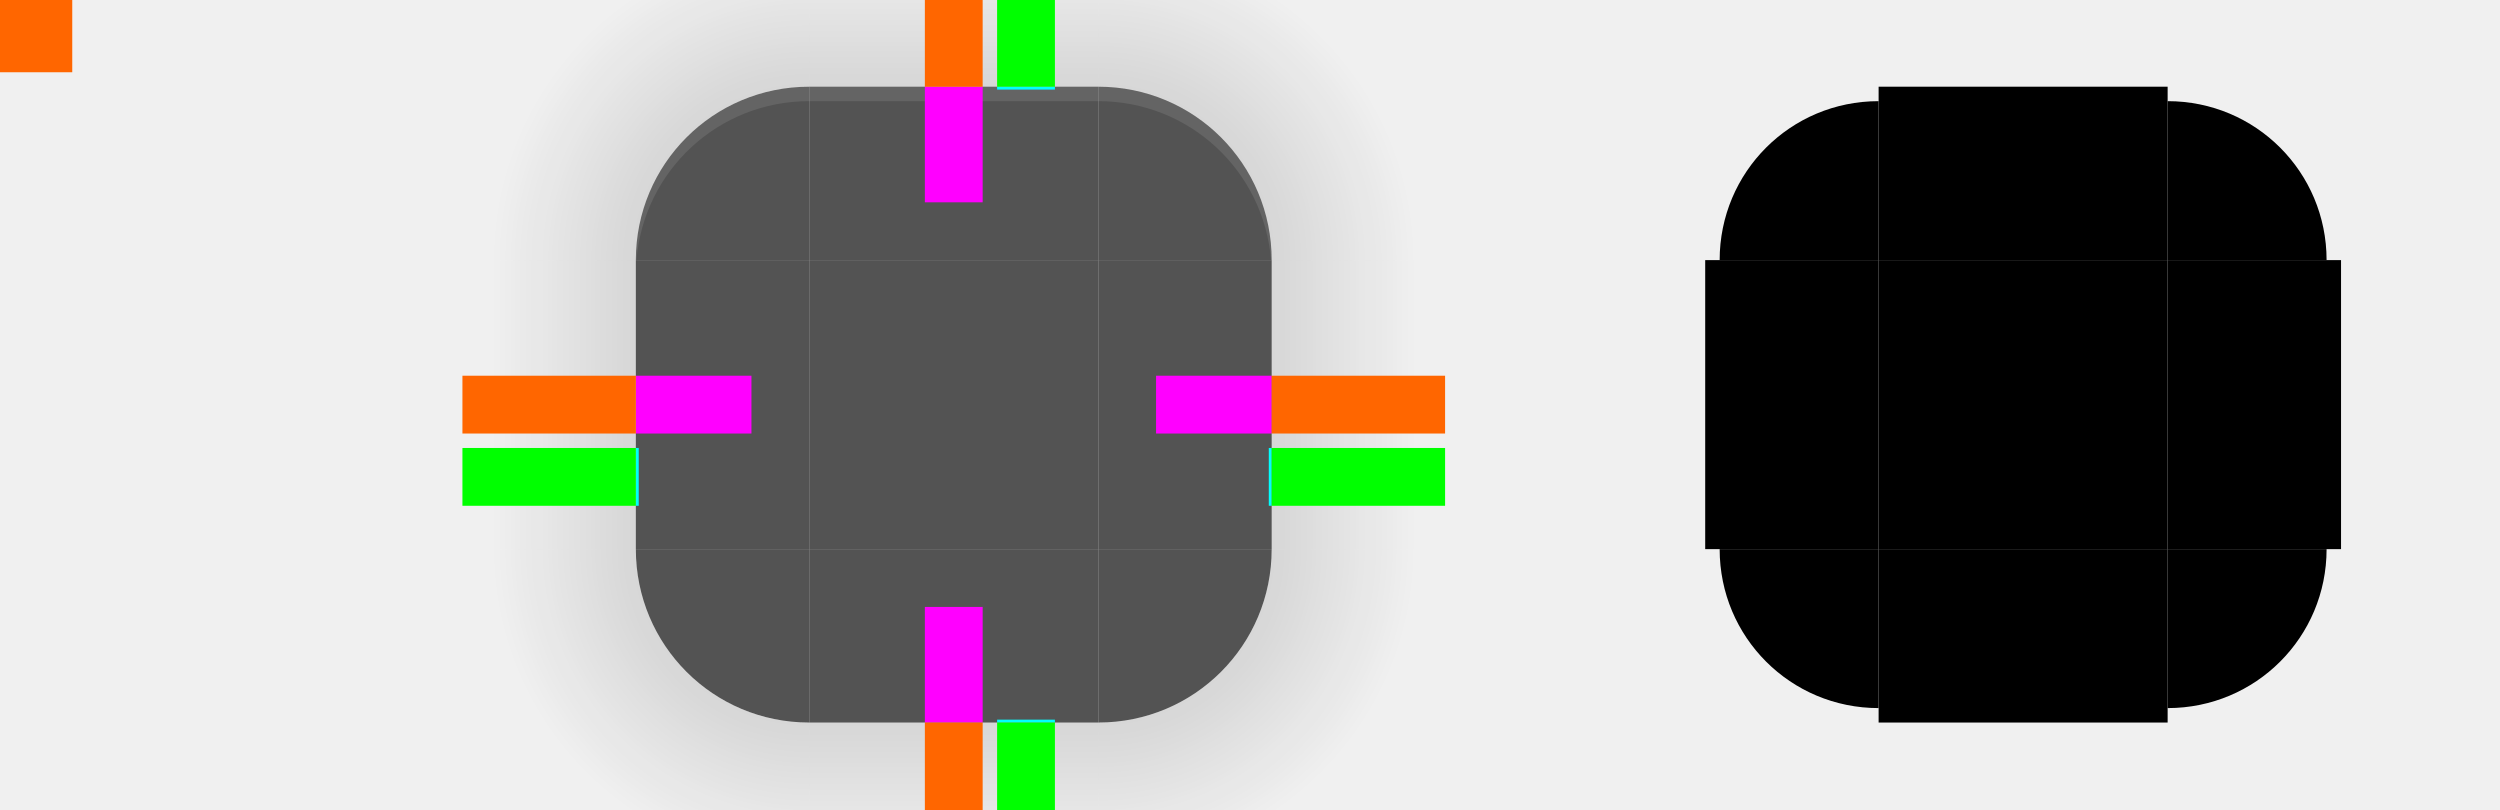
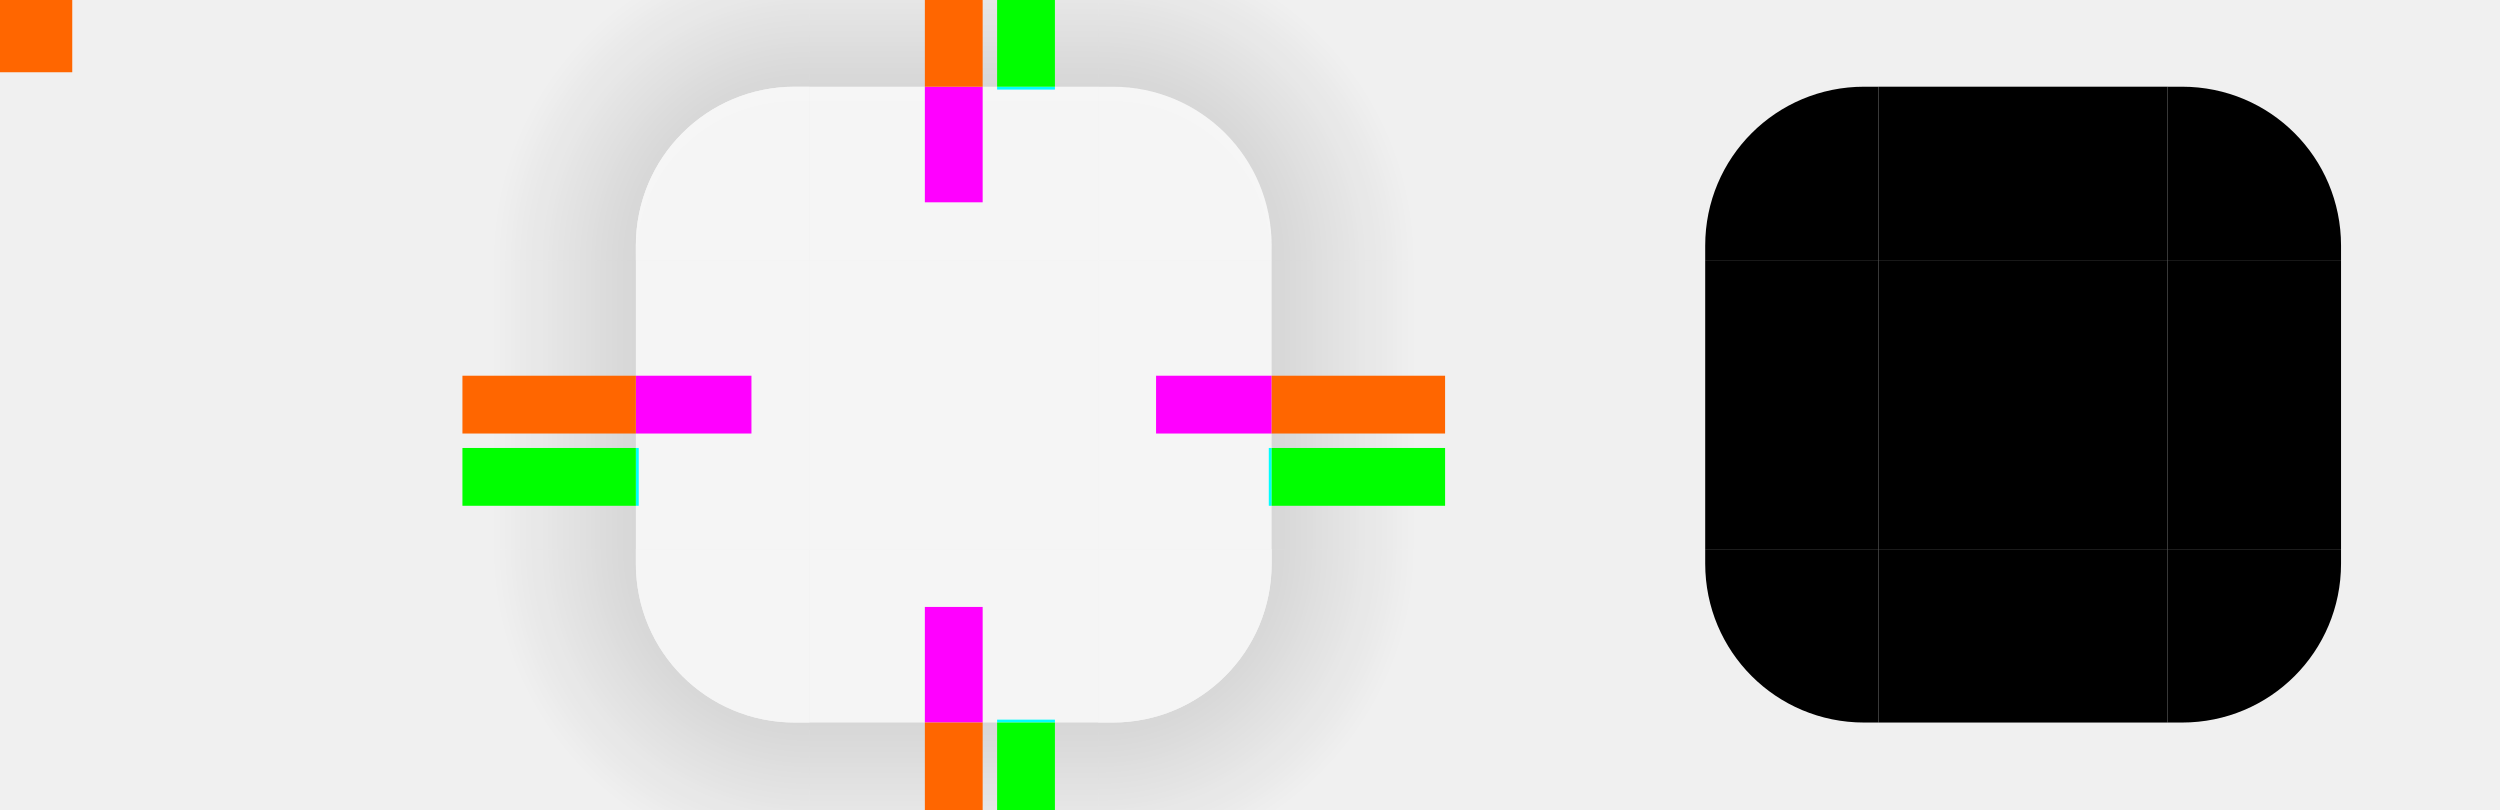
<svg xmlns="http://www.w3.org/2000/svg" xmlns:xlink="http://www.w3.org/1999/xlink" width="173" height="56" version="1.1" viewBox="0 0 173 56" id="svg87">
  <style id="current-color-scheme" type="text/css">.ColorScheme-Text {
-         color:#dfdfdf;
-         stop-color:#dfdfdf;
+         color:#444444;
+         stop-color:#444444;
      }
      .ColorScheme-Background {
-         color:#2c2c2c;
-         stop-color:#2c2c2c;
+         color:#f5f5f5;
+         stop-color:#f5f5f5;
      }
      .ColorScheme-Highlight {
        color:#3281ea;
        stop-color:#3281ea;
      }
      .ColorScheme-ViewText {
-         color:#dfdfdf;
-         stop-color:#dfdfdf;
+         color:#444444;
+         stop-color:#444444;
      }
      .ColorScheme-ViewBackground {
-         color:#2c2c2c;
-         stop-color:#2c2c2c;
+         color:#f5f5f5;
+         stop-color:#f5f5f5;
      }
      .ColorScheme-ViewHover {
-         color:#4d4d4d;
-         stop-color:#4d4d4d;
+         color:#e1e1e1;
+         stop-color:#e1e1e1;
      }
      .ColorScheme-ViewFocus{
        color:#3281ea;
        stop-color:#3281ea;
      }
      .ColorScheme-ButtonText {
-         color:#dfdfdf;
-         stop-color:#dfdfdf;
+         color:#444444;
+         stop-color:#444444;
      }
      .ColorScheme-ButtonBackground {
-         color:#2c2c2c;
-         stop-color:#2c2c2c;
+         color:#f5f5f5;
+         stop-color:#f5f5f5;
      }
      .ColorScheme-ButtonHover {
-         color:#4d4d4d;
-         stop-color:#4d4d4d;
+         color:#e1e1e1;
+         stop-color:#e1e1e1;
      }
      .ColorScheme-ButtonFocus{
        color:#3281ea;
        stop-color:#3281ea;
      }</style>
  <defs id="defs16">
+     <style type="text/css" id="style3">.ColorScheme-Text {
+         color:#444444;
+       }
+       .ColorScheme-Background {
+         color:#f5f5f5;
+       }
+       .ColorScheme-Highlight {
+         color:#3281ea;
+       }
+       .ColorScheme-ViewText {
+         color:#444444;
+       }
+       .ColorScheme-ViewBackground {
+         color:#f5f5f5;
+       }
+       .ColorScheme-ViewHover {
+         color:#e1e1e1;
+       }
+       .ColorScheme-ViewFocus{
+         color:#3281ea;
+       }
+       .ColorScheme-ButtonText {
+         color:#444444;
+       }
+       .ColorScheme-ButtonBackground {
+         color:#f5f5f5;
+       }
+       .ColorScheme-ButtonHover {
+         color:#e1e1e1;
+       }
+       .ColorScheme-ButtonFocus{
+         color:#3281ea;
+       }</style>
+     <radialGradient id="radialGradient994" cx="78.509" cy="10" r="6" gradientTransform="matrix(1.1637e-7 -2.6667 2.6667 1.1637e-7 11.333 221.36)" gradientUnits="userSpaceOnUse" xlink:href="#linearGradient919" />
+     <linearGradient id="linearGradient919">
+       <stop stop-color="#000000" stop-opacity=".667" offset="0" id="stop6" />
+       <stop stop-color="#000000" stop-opacity=".15" offset=".562" id="stop8" />
+       <stop stop-color="#000000" stop-opacity="0" offset="1" id="stop10" />
+     </linearGradient>
+     <linearGradient id="linearGradient927" x1="-10" x2="-26" y1="946.86" y2="946.86" gradientTransform="matrix(1 0 0 .85714 0 135.77)" gradientUnits="userSpaceOnUse" xlink:href="#linearGradient919" />
+     <linearGradient id="linearGradient942" x1="-10" x2="-26" y1="946.86" y2="946.86" gradientTransform="matrix(0 1 -.85714 0 804.6 954.36)" gradientUnits="userSpaceOnUse" xlink:href="#linearGradient919" />
+     <linearGradient id="linearGradient4948" x1="-16" x2="-8" y1="932.36" y2="932.36" gradientUnits="userSpaceOnUse" xlink:href="#linearGradient919" />
    <linearGradient id="linearGradient4270">
      <stop style="stop-color:#000000;stop-opacity:0.667" offset="0" id="stop4272" />
      <stop style="stop-color:#000000;stop-opacity:0;" offset="1" id="stop4274" />
    </linearGradient>
+     <radialGradient r="6" fy="12" fx="77" cy="12" cx="77" gradientTransform="matrix(-1.7060938e-5,-3.666662,3.666664,-1.7058579e-5,12.0014,300.3331)" gradientUnits="userSpaceOnUse" id="radialGradient906" xlink:href="#linearGradient4270" />
+     <radialGradient r="6" fy="12" fx="77" cy="12" cx="77" gradientTransform="matrix(-1.7060938e-5,-3.666662,3.666664,-1.7058579e-5,12.0014,300.3331)" gradientUnits="userSpaceOnUse" id="radialGradient914" xlink:href="#linearGradient4270" />
+     <radialGradient r="6" fy="12" fx="77" cy="12" cx="77" gradientTransform="matrix(-1.7060938e-5,-3.666662,3.666664,-1.7058579e-5,12.0014,300.3331)" gradientUnits="userSpaceOnUse" id="radialGradient929" xlink:href="#linearGradient4270" />
+     <radialGradient r="6" fy="12" fx="77" cy="12" cx="77" gradientTransform="matrix(-1.7060938e-5,-3.666662,3.666664,-1.7058579e-5,12.0014,300.3331)" gradientUnits="userSpaceOnUse" id="radialGradient969" xlink:href="#linearGradient4270" />
    <radialGradient r="6" fy="12" fx="77" cy="12" cx="77" gradientTransform="matrix(-1.7060938e-5,-3.666662,3.666664,-1.7058579e-5,12.0014,300.3331)" gradientUnits="userSpaceOnUse" id="radialGradient994-3" xlink:href="#linearGradient4270" />
+     <radialGradient r="6" fy="12" fx="77" cy="12" cx="77" gradientTransform="matrix(-1.7060938e-5,-3.666662,3.666664,-1.7058579e-5,12.0014,300.3331)" gradientUnits="userSpaceOnUse" id="radialGradient1254" xlink:href="#linearGradient4270" />
    <linearGradient gradientTransform="matrix(1.500003,0,0,1,458.1841,0)" y2="-35" x2="-905.362" y1="-35" x1="-916.362" gradientUnits="userSpaceOnUse" id="linearGradient4920" xlink:href="#linearGradient4270" />
+     <radialGradient r="6" fy="12" fx="77" cy="12" cx="77" gradientTransform="matrix(-1.7060938e-5,-3.666662,3.666664,-1.7058579e-5,12.0014,300.3331)" gradientUnits="userSpaceOnUse" id="radialGradient1293" xlink:href="#linearGradient4270" />
+     <radialGradient r="6" fy="12" fx="77" cy="12" cx="77" gradientTransform="matrix(-1.7060938e-5,-3.666662,3.666664,-1.7058579e-5,12.0014,300.3331)" gradientUnits="userSpaceOnUse" id="radialGradient1309" xlink:href="#linearGradient4270" />
+     <radialGradient r="6" fy="12" fx="77" cy="12" cx="77" gradientTransform="matrix(-1.7060938e-5,-3.666662,3.666664,-1.7058579e-5,12.0014,300.3331)" gradientUnits="userSpaceOnUse" id="radialGradient1317" xlink:href="#linearGradient4270" />
  </defs>
  <rect y="2.6171874e-06" x="0" height="5" width="5" id="hint-tile-center" style="fill:#ff6600;fill-opacity:1;stroke:none" />
-   <rect y="72" x="56" height="20" width="20" id="shadow-center" style="fill:none" />
+   <text xml:space="preserve" style="font-style:normal;font-variant:normal;font-weight:bold;font-stretch:normal;font-size:14px;line-height:125%;font-family:'Gill Sans';text-align:justify;writing-mode:lr-tb;text-anchor:start;fill:#000000;fill-opacity:1;stroke:none" x="195.142" y="-769.768" id="text4270" />
+   <g id="g3041" transform="matrix(-0.75,0,0,0.75,130.3076,-233.5208)" style="opacity:0.979" />
+   <rect class="ColorScheme-Background" y="72" x="56" height="20" width="20" id="shadow-center" style="color:#f5f5f5;opacity:0;fill:#000000;fill-opacity:1;stroke:none;stroke-width:0.625;stop-color:#f5f5f5" />
+   <g transform="matrix(1,0,0,-1,31,960.3621)" id="use912" />
+   <g transform="rotate(180,50.5,480.1811)" id="use919" />
+   <g transform="rotate(90,502.6811,495.6811)" id="use926" />
  <g transform="matrix(0.6250009,0,0,-1.999996,44.12499,1870.721)" id="bottom">
-     <rect class="ColorScheme-Background" transform="matrix(0,-1,-1,0,0,0)" id="rect1108" width="6" height="32" x="-916.362" y="-51" fill="currentColor" style="opacity:0.8;stroke-width:1.095" />
+     <rect class="ColorScheme-Background" transform="matrix(0,-1,-1,0,0,0)" id="rect1108" width="6" height="32" x="-916.362" y="-51" fill="currentColor" style="opacity:1;stroke-width:1.095" />
  </g>
  <g transform="matrix(0,-0.6250009,-1.999996,0,1908.721,49.87506)" id="right">
-     <rect class="ColorScheme-Background" transform="matrix(0,-1,-1,0,0,0)" id="rect1096" width="6" height="32" x="-916.362" y="-51" fill="currentColor" style="opacity:0.8;stroke-width:1.095" />
+     <rect class="ColorScheme-Background" transform="matrix(0,-1,-1,0,0,0)" id="rect1096" width="6" height="32" x="-916.362" y="-51" fill="currentColor" style="opacity:1;stroke-width:1.095" />
  </g>
  <g transform="matrix(0,-0.6250009,1.999996,0,-1776.721,49.87506)" id="left">
-     <rect class="ColorScheme-Background" transform="matrix(0,-1,-1,0,0,0)" id="rect1120" width="6" height="32" x="-916.362" y="-51" fill="currentColor" style="opacity:0.8;stroke-width:1.095" />
+     <rect class="ColorScheme-Background" transform="matrix(0,-1,-1,0,0,0)" id="rect1120" width="6" height="32" x="-916.362" y="-51" fill="currentColor" style="opacity:1;stroke-width:1.095" />
  </g>
  <use x="0" y="0" xlink:href="#shadow-topleft" id="shadow-bottomleft" transform="rotate(-90,66.00001,28.00001)" width="100%" height="100%" />
  <use x="0" y="0" xlink:href="#shadow-top" id="shadow-bottom" transform="matrix(1,0,0,-1,1.867433e-7,56.00004)" width="100%" height="100%" />
  <use x="0" y="0" xlink:href="#shadow-top" id="shadow-right" transform="matrix(0,-1,-1,0,93.99994,94.00003)" width="100%" height="100%" />
  <use x="0" y="0" xlink:href="#shadow-top" id="shadow-left" transform="rotate(-90,66.00004,27.99999)" width="100%" height="100%" />
  <g transform="translate(60.00003,-932.3622)" id="shadow-topleft">
-     <path id="path4828" style="opacity:0.35;fill:url(#radialGradient994-3);fill-opacity:1;fill-rule:evenodd;stroke:none;stroke-width:2px;stroke-linecap:butt;stroke-linejoin:miter;stroke-opacity:1" d="M 32 -6 L 32 18 L 44 18 C 44 11.352 49.352 6 56 6 L 56 -6 L 32 -6 z " transform="translate(-60.00003,932.3622)" />
+     <path id="path4828" style="opacity:0.35;fill:url(#radialGradient994-3);fill-opacity:1;fill-rule:evenodd;stroke:none;stroke-width:2px;stroke-linecap:butt;stroke-linejoin:miter;stroke-opacity:1" d="M 32,-6 V 18 H 44 V 17 C 44,10.906 48.906,6 55,6 h 1 V -6 Z" transform="translate(-60.00003,932.3622)" />
  </g>
  <g transform="matrix(0.6250009,0,0,1.999996,44.12496,-1814.721)" id="top">
-     <rect class="ColorScheme-Background" transform="matrix(0,-1,-1,0,0,0)" id="rect4152" width="6" height="32" x="-916.362" y="-51" fill="currentColor" style="opacity:0.8" />
-     <rect transform="matrix(0,-1,-1,0,0,0)" id="rect1058" width="0.5" height="32" x="-910.862" y="-51" style="fill:#ffffff;opacity:0.1" />
+     <rect class="ColorScheme-Background" transform="matrix(0,-1,-1,0,0,0)" id="rect4152" width="6" height="32" x="-916.362" y="-51" fill="currentColor" style="opacity:1;stroke-width:1.095" />
+     <rect class="ColorScheme-Background" transform="matrix(0,-1,-1,0,0,0)" id="rect1058" width="0.5" height="32" x="-910.862" y="-51" style="fill:#ffffff;opacity:0.1" />
  </g>
  <g transform="translate(31,-904.3622)" id="topleft">
-     <path id="path915" style="opacity:0.8" class="ColorScheme-Background" d="M 25 910.362 C 18.352 910.362 13 915.714 13 922.362 L 25 922.362 L 25 910.362 z " fill="currentColor" />
-     <path id="path1" style="opacity:0.1;fill:#ffffff" class="ColorScheme-Background" d="M 25 910.362 C 18.352 910.362 13 915.714 13 922.362 L 13.045 922.362 C 13.55 916.186 18.689 911.362 25 911.362 L 25 910.362 z " />
+     <path id="path915" d="m 24,910.362 c -6.094,0 -11,4.906 -11,11 v 1 H 25 v -12 z" fill="currentColor" class="ColorScheme-Background" style="opacity:1;stroke-width:1.2" />
+     <path id="path1017" d="M 55 6 C 48.906 6 44 10.906 44 17 L 44 18 C 44 11.906 48.906 7 55 7 L 56 7 L 56 6 L 55 6 z " transform="translate(-31,904.3622)" style="fill:#ffffff;opacity:0.1" />
  </g>
-   <rect id="center" width="20" height="20" x="56" y="18" class="ColorScheme-Background" fill="currentColor" style="opacity:0.8" />
+   <rect id="center" width="20" height="20" x="56" y="18" class="ColorScheme-Background" fill="currentColor" style="opacity:1" />
  <rect y="6" x="64" height="8" width="4" id="hint-top-margin" style="fill:#ff00ff;fill-opacity:1;stroke:none;stroke-width:1.155" />
  <rect style="fill:#ff00ff;fill-opacity:1;stroke:none;stroke-width:1.155" id="hint-bottom-margin" width="4" height="8" x="64" y="42" />
  <rect transform="rotate(90)" style="fill:#ff00ff;fill-opacity:1;stroke:none;stroke-width:1.155" id="hint-right-margin" width="4" height="8" x="26" y="-88" />
  <rect transform="rotate(90)" y="-52" x="26" height="8" width="4" id="hint-left-margin" style="fill:#ff00ff;fill-opacity:1;stroke:none;stroke-width:1.155" />
  <g transform="matrix(0.625,0,0,1.333333,44.12501,-1203.816)" id="shadow-top">
    <rect y="-51" x="-916.362" height="32" width="6" id="rect4820" style="opacity:1;fill:none;fill-opacity:1;stroke:none" transform="matrix(0,-1,-1,0,0,0)" />
    <rect y="-51" x="-907.362" height="32" width="9" id="rect4822" style="opacity:0.35;fill:url(#linearGradient4920);fill-opacity:1;stroke:none;stroke-width:1.225" transform="matrix(0,-1,-1,0,0,0)" />
    <rect transform="matrix(0,-1,-1,0,0,0)" style="opacity:1;fill:none;fill-opacity:1;stroke:none" id="rect4824" width="1" height="32" x="-911.362" y="-51" />
  </g>
  <rect style="fill:#ff6600;fill-opacity:1;stroke:none;stroke-width:1.414" id="shadow-hint-top-margin" width="4" height="12" x="64" y="-6" />
  <rect y="50" x="64" height="12" width="4" id="shadow-hint-bottom-margin" style="fill:#ff6600;fill-opacity:1;stroke:none;stroke-width:1.414" />
  <rect y="-100" x="26" height="12" width="4" id="shadow-hint-right-margin" style="fill:#ff6600;fill-opacity:1;stroke:none;stroke-width:1.414" transform="rotate(90)" />
  <rect style="fill:#ff6600;fill-opacity:1;stroke:none;stroke-width:1.414" id="shadow-hint-left-margin" width="4" height="12" x="26" y="-44" transform="rotate(90)" />
  <use height="100%" width="100%" transform="matrix(-1,0,0,1,132,-2e-5)" id="topright" xlink:href="#topleft" y="0" x="0" />
-   <rect class="ColorScheme-Background" y="72" x="56" height="20" width="20" id="shadow-center-5" style="color:#2c2c2c;opacity:0;fill:#000000;fill-opacity:1;stroke:none;stroke-width:0.625;stop-color:#2c2c2c" />
+   <rect class="ColorScheme-Background" y="72" x="56" height="20" width="20" id="shadow-center-5" style="color:#f5f5f5;opacity:0;fill:#000000;fill-opacity:1;stroke:none;stroke-width:0.625;stop-color:#f5f5f5" />
  <rect style="fill:#00ffff;fill-opacity:1;stroke:none;stroke-width:0.183" id="hint-top-inset" width="4" height="0.2" x="69" y="6" />
  <rect y="49.8" x="69" height="0.2" width="4" id="hint-bottom-inset" style="fill:#00ffff;fill-opacity:1;stroke:none;stroke-width:0.183" />
  <rect y="-88" x="31" height="0.2" width="4" id="hint-right-inset" style="fill:#00ffff;fill-opacity:1;stroke:none;stroke-width:0.183" transform="rotate(90)" />
  <rect style="fill:#00ffff;fill-opacity:1;stroke:none;stroke-width:0.183" id="hint-left-inset" width="4" height="0.2" x="31" y="-44.2" transform="rotate(90)" />
  <rect y="-6" x="69" height="12" width="4" id="shadow-hint-top-inset" style="fill:#00ff00;fill-opacity:1;stroke:none;stroke-width:1.414" />
  <rect style="fill:#00ff00;fill-opacity:1;stroke:none;stroke-width:1.414" id="shadow-hint-bottom-inset" width="4" height="12" x="69" y="50" />
  <rect transform="rotate(90)" style="fill:#00ff00;fill-opacity:1;stroke:none;stroke-width:1.414" id="shadow-hint-right-inset" width="4" height="12" x="31" y="-100" />
  <rect transform="rotate(90)" y="-44" x="31" height="12" width="4" id="shadow-hint-left-inset" style="fill:#00ff00;fill-opacity:1;stroke:none;stroke-width:1.414" />
  <use x="0" y="0" xlink:href="#shadow-topleft" id="shadow-topright" transform="rotate(90,65.99999,28.00001)" width="100%" height="100%" />
  <use x="0" y="0" xlink:href="#shadow-topleft" id="shadow-bottomright" transform="rotate(180,66,28.00001)" width="100%" height="100%" />
  <g transform="matrix(0.6250009,0,0,1.999996,118.125,-1814.721)" id="mask-top">
    <rect transform="matrix(0,-1,-1,0,0,0)" id="rect4152-3" width="6" height="32" x="-916.362" y="-51" />
  </g>
  <g transform="translate(105,-904.3622)" id="mask-topleft">
-     <path id="path915-6" style="stroke-width:0.917" d="M 25 911.362 C 18.906 911.362 14 916.268 14 922.362 L 25 922.362 L 25 911.362 z " />
+     <path id="path915-6" transform="translate(-31,904.3622)" d="M 55,6 C 48.906,6 44,10.906 44,17 v 1 H 56 V 6 Z" />
  </g>
  <g transform="matrix(0.6250009,0,0,2.000004,118.125,-1858.728)" id="mask-bottom">
    <rect y="-51" x="948.362" height="32" width="6" id="rect4148-7" transform="rotate(90)" />
  </g>
  <g transform="matrix(1.999999,0,0,0.6249986,92.00002,-554.725)" id="mask-left">
    <rect y="916.362" x="-19" height="32" width="6" id="rect4144-5" transform="scale(-1,1)" />
  </g>
  <g transform="matrix(1.999998,0,0,0.6249986,48.00017,-554.725)" id="mask-right">
    <rect id="rect4140-3" width="6" height="32" x="51" y="916.362" />
  </g>
  <rect id="mask-center" width="20" height="20" x="130" y="18" style="stroke-width:3.78" />
  <g transform="matrix(-1,0,0,1,175,-904.3622)" id="mask-topright">
-     <path id="path1136" style="stroke-width:0.917" d="M 25 911.362 L 25 922.362 L 14 922.362 C 14 916.268 18.906 911.362 25 911.362 z " />
+     <path id="path1136" transform="translate(-31,904.3622)" d="M 55,6 C 48.906,6 44,10.906 44,17 v 1 H 56 V 6 Z" />
  </g>
  <g transform="matrix(1,0,0,-1,105,960.3622)" id="mask-bottomleft">
-     <path id="path979-5" style="stroke-width:0.917" d="M 14 922.362 C 14 916.268 18.906 911.362 25 911.362 L 25 922.362 L 14 922.362 z " />
+     <path id="path979-5" transform="translate(-31,904.3622)" d="M 55,6 C 48.906,6 44,10.906 44,17 v 1 H 56 V 6 Z" />
  </g>
  <g transform="rotate(180,87.50001,480.1811)" id="mask-bottomright">
-     <path id="path973-6" style="stroke-width:0.917" d="M 25 922.362 L 25 911.362 C 18.906 911.362 14 916.268 14 922.362 L 25 922.362 z " />
+     <path id="path973-6" transform="translate(-31,904.3622)" d="M 55,6 C 48.906,6 44,10.906 44,17 v 1 H 56 V 6 Z" />
  </g>
  <g transform="matrix(0,-1,-1,0,998.3622,63.00002)" id="bottomright">
-     <path id="path1102" class="ColorScheme-Background" d="M 25 922.362 L 13 922.362 C 13 915.714 18.352 910.362 25 910.362 L 25 922.362 z " style="opacity:0.8" fill="currentColor" />
+     <path id="path1102" d="m 24,910.362 c -6.094,0 -11,4.906 -11,11 v 1 H 25 v -12 z" fill="currentColor" class="ColorScheme-Background" style="opacity:1;stroke-width:1.2" />
  </g>
  <g transform="matrix(1,0,0,-1,31,960.3622)" id="bottomleft">
-     <path id="path1114" class="ColorScheme-Background" d="M 13 922.362 C 13 915.714 18.352 910.362 25 910.362 L 25 922.362 L 13 922.362 z " style="opacity:0.8" fill="currentColor" />
+     <path id="path1114" d="m 24,910.362 c -6.094,0 -11,4.906 -11,11 v 1 H 25 v -12 z" fill="currentColor" class="ColorScheme-Background" style="opacity:1;stroke-width:1.2" />
  </g>
</svg>
